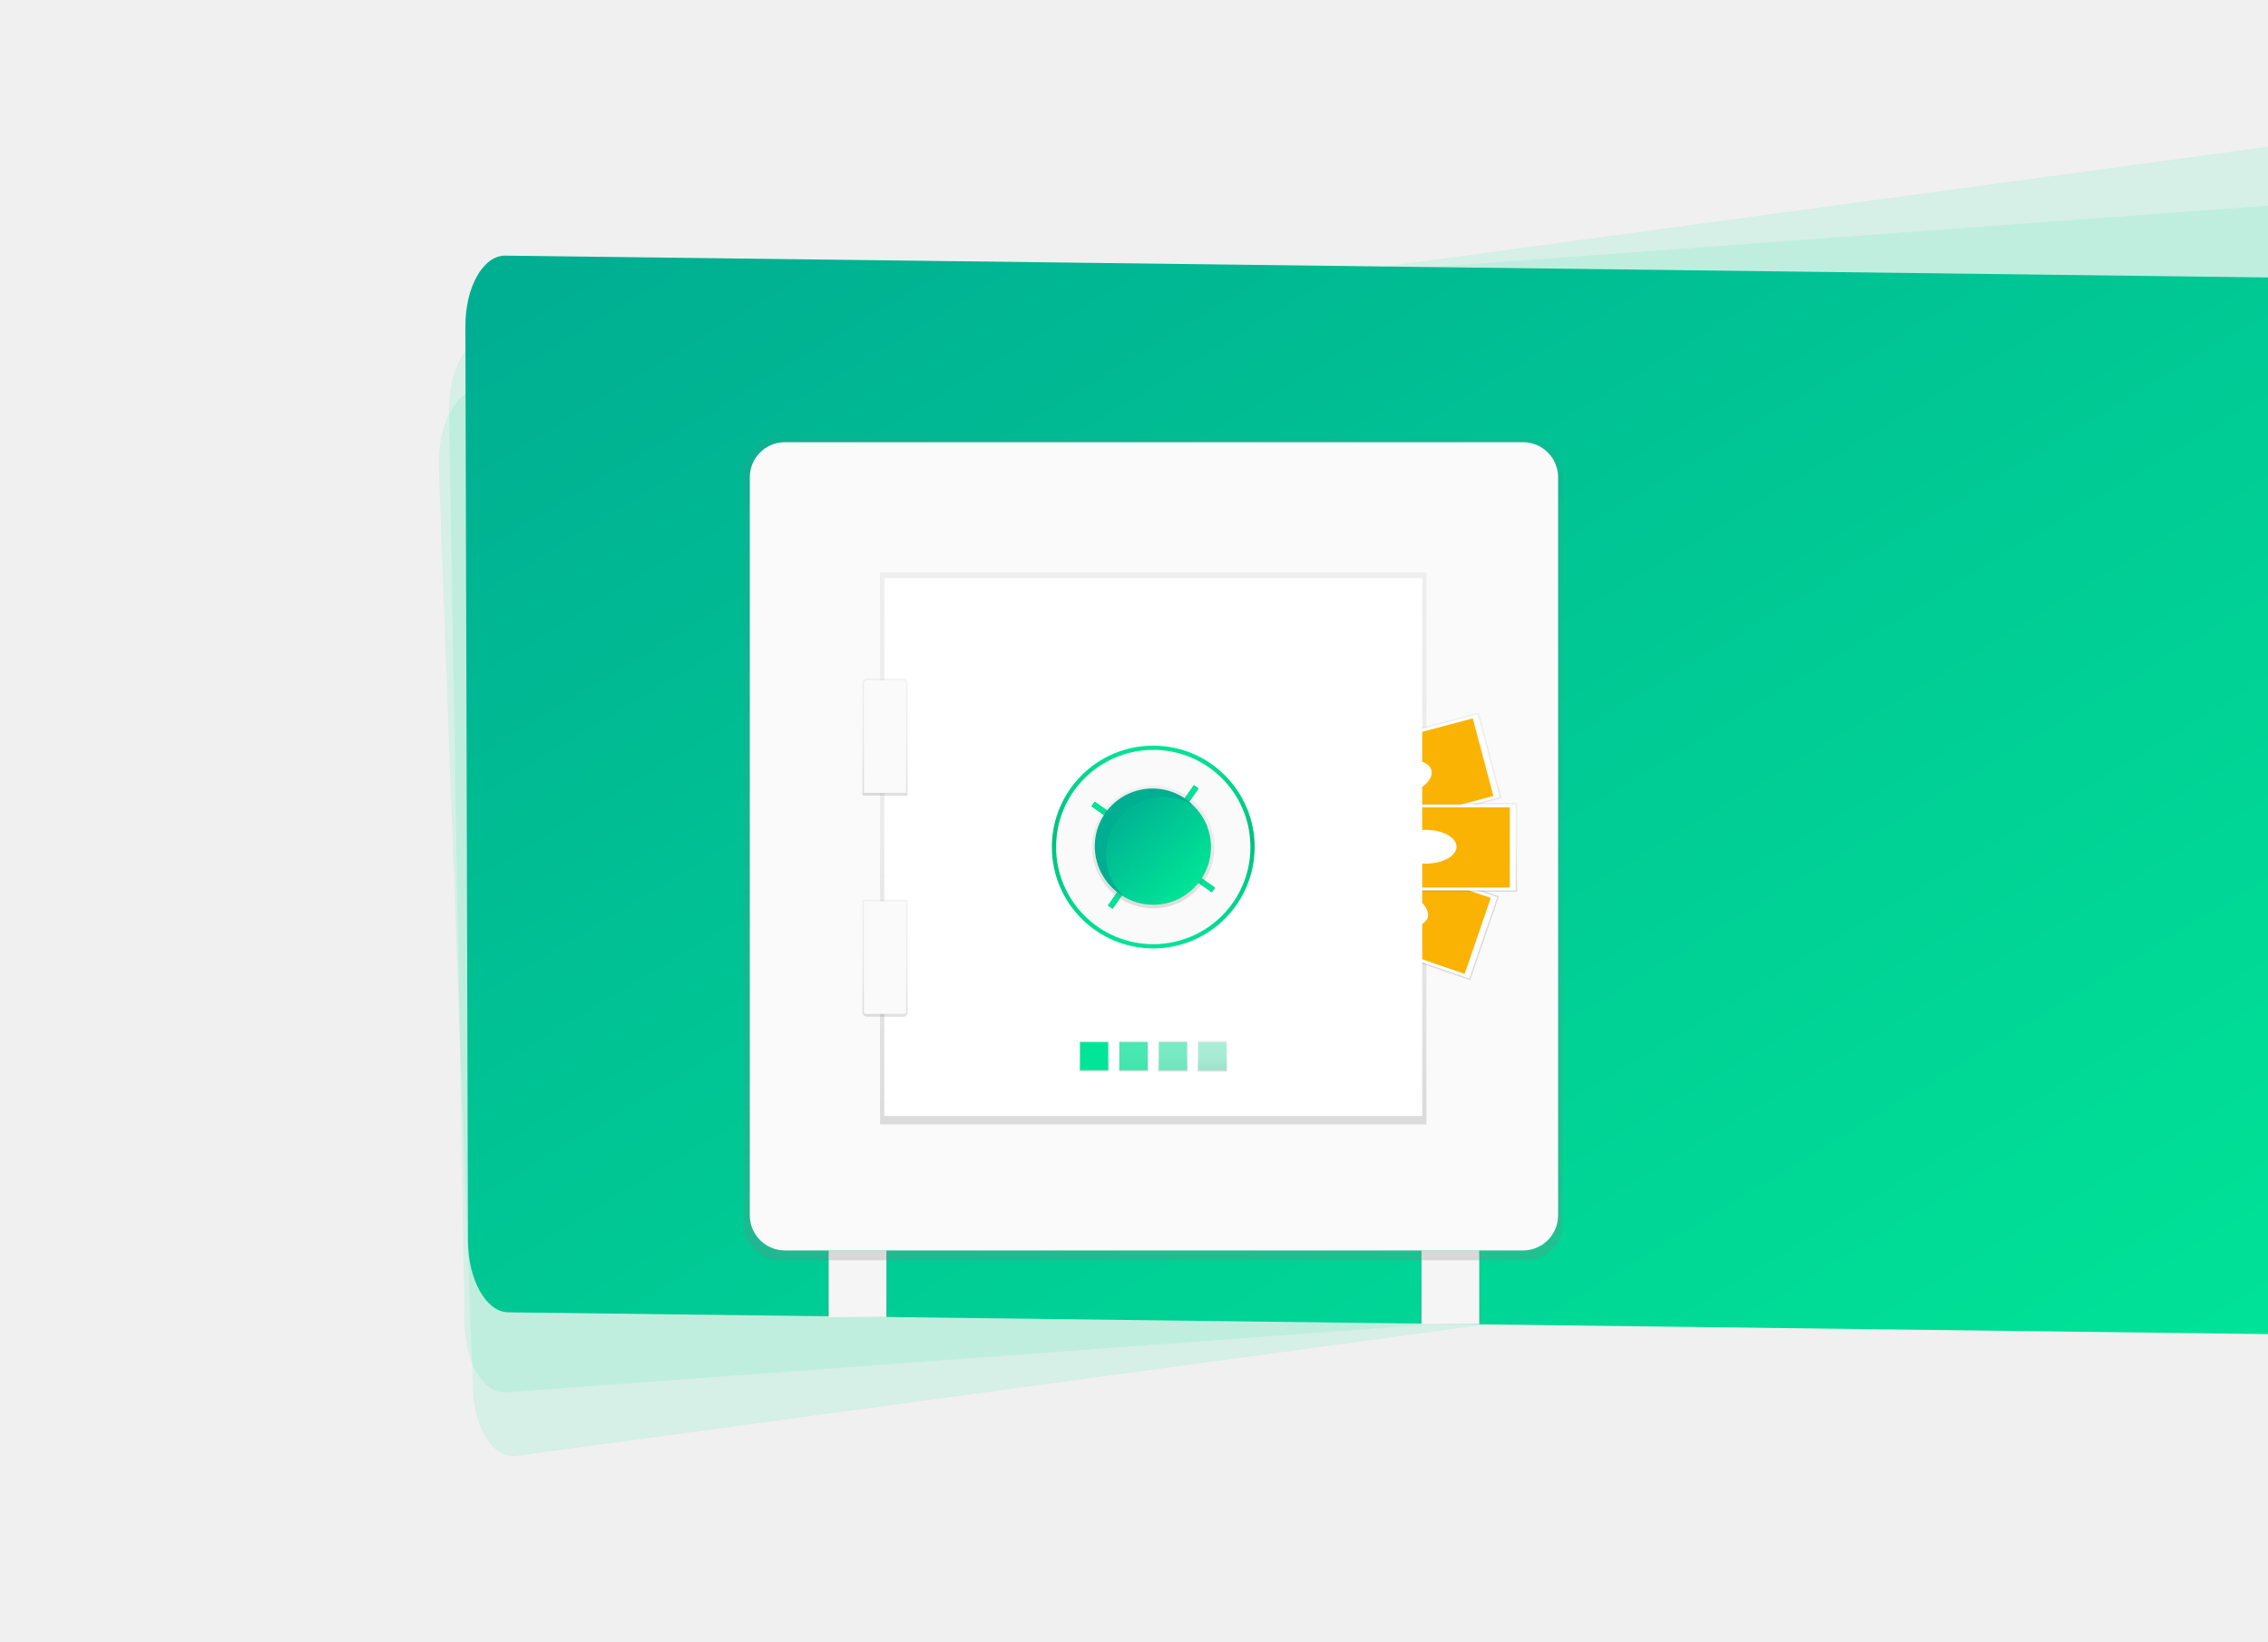
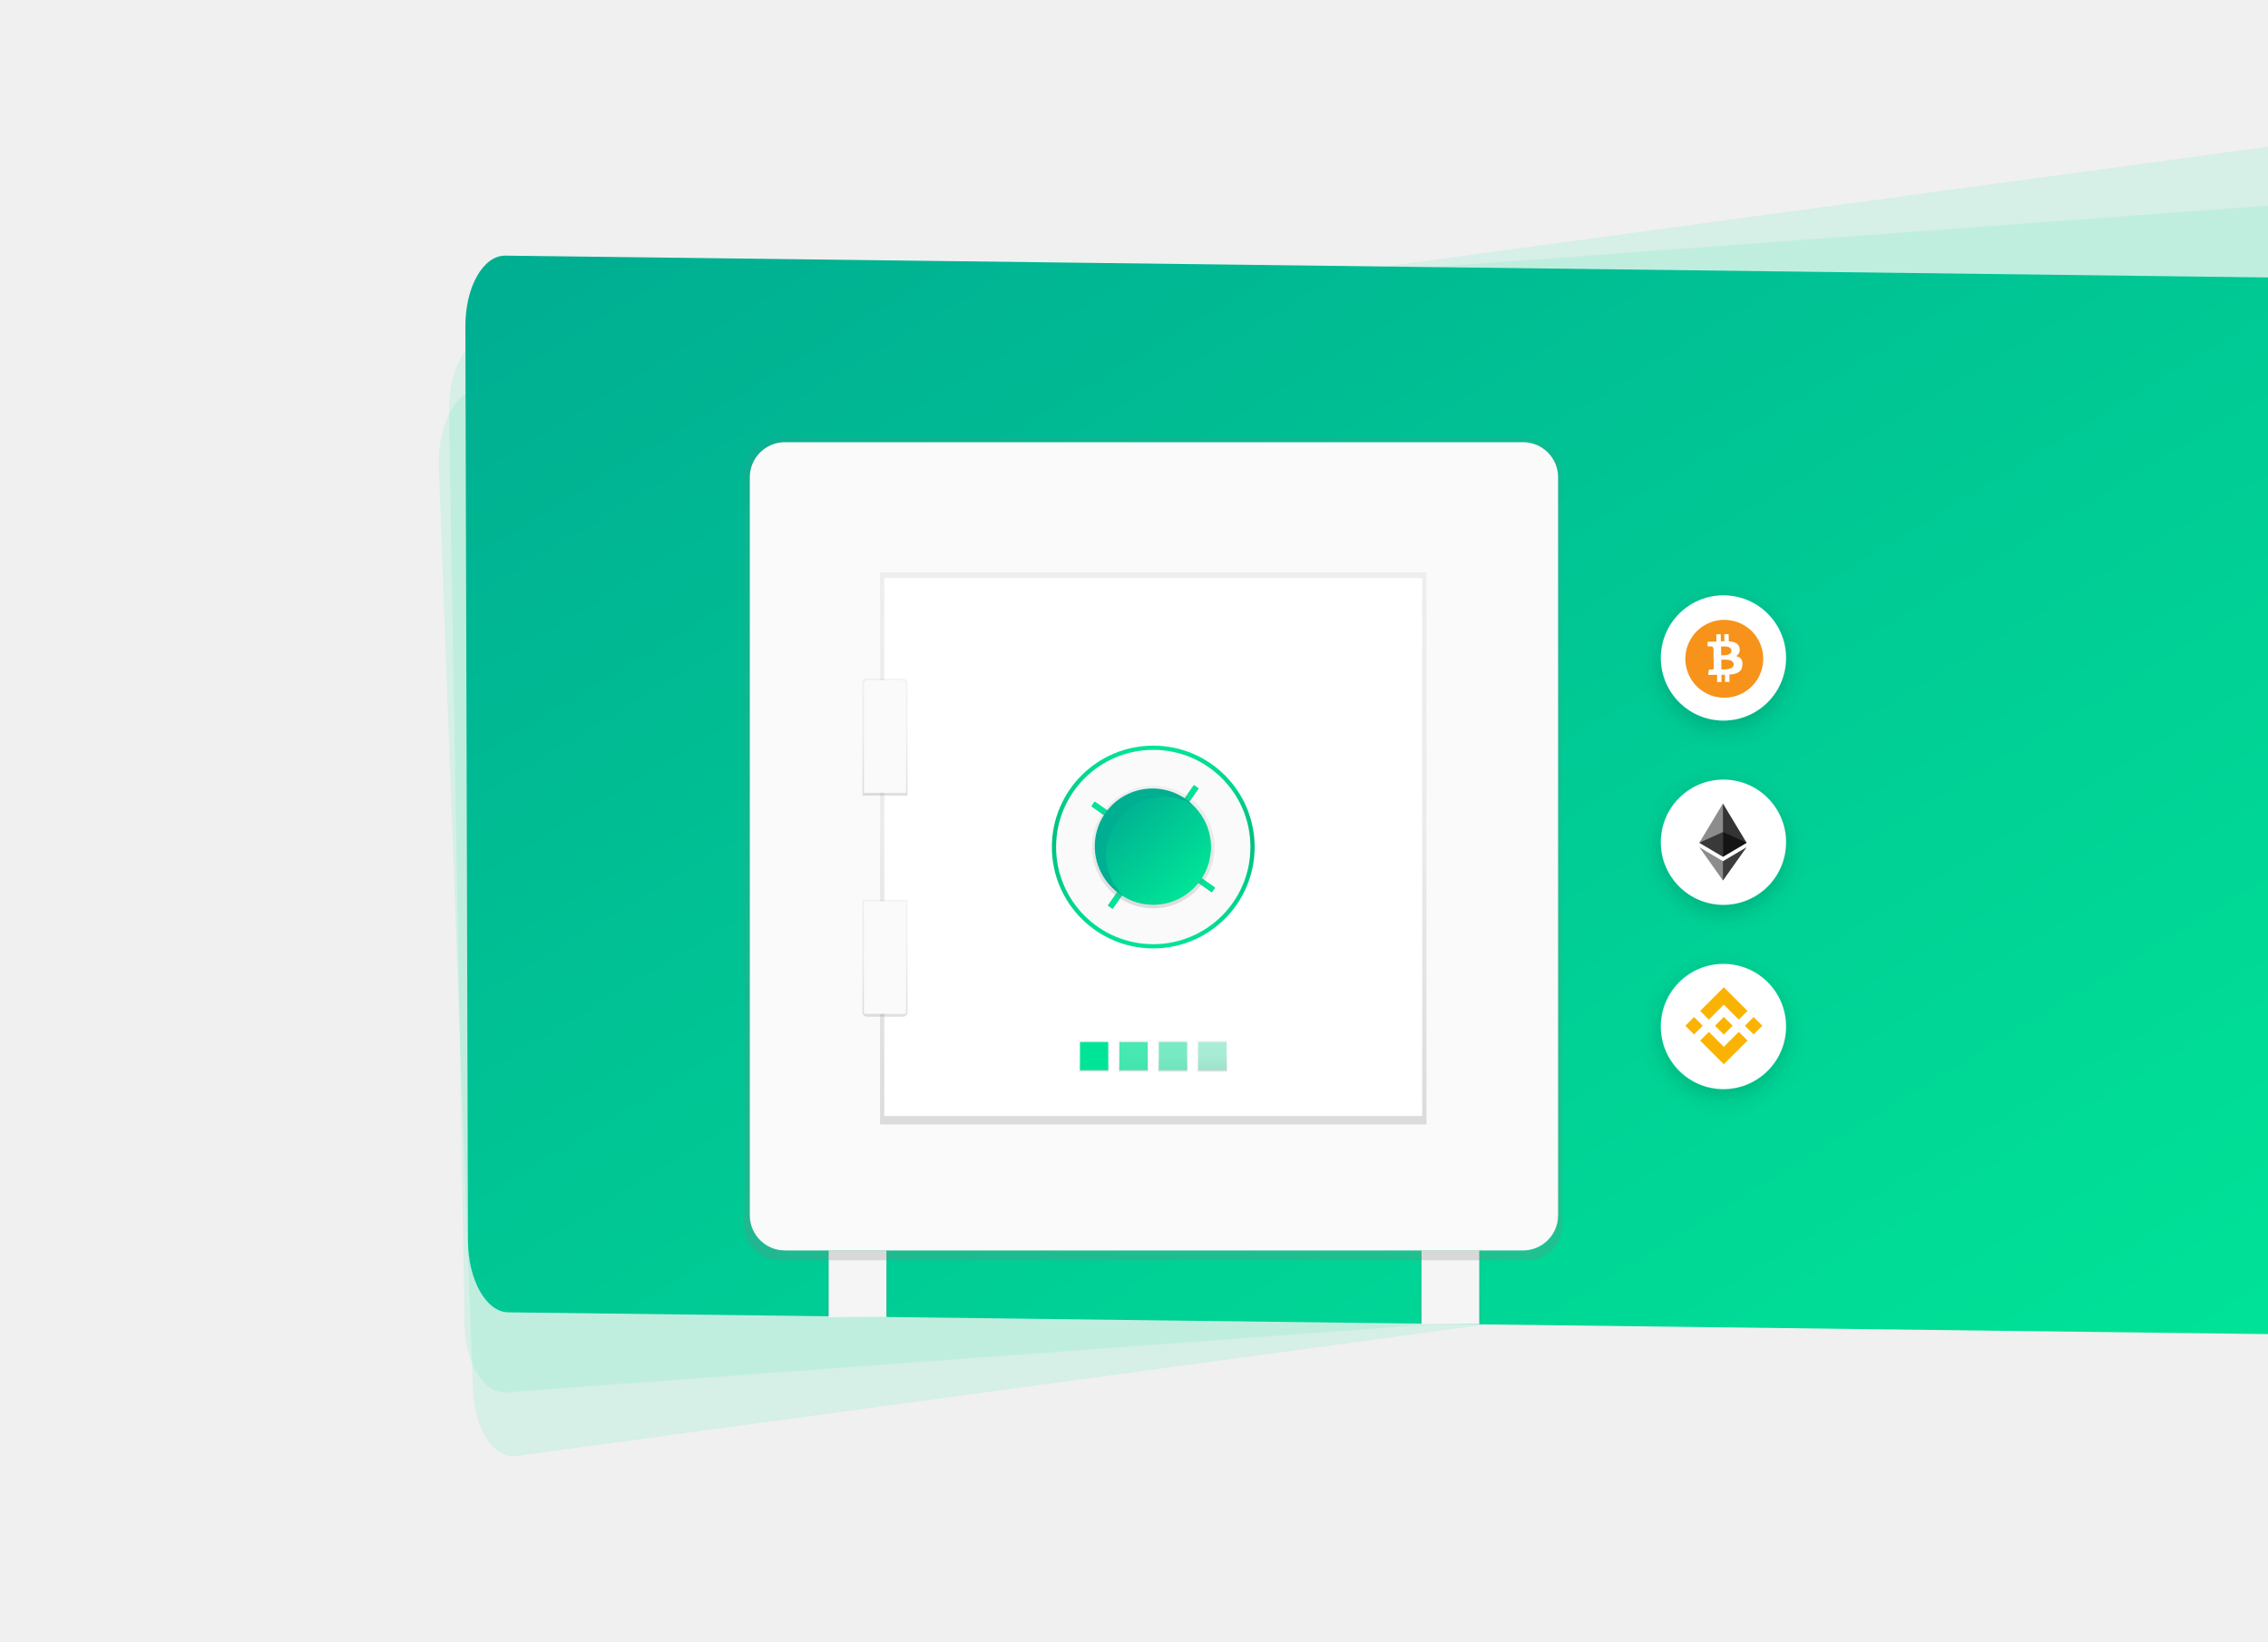
- <svg xmlns="http://www.w3.org/2000/svg" xmlns:xlink="http://www.w3.org/1999/xlink" id="g1" width="960" height="695" viewBox="0 0 960 695">
+ <svg xmlns="http://www.w3.org/2000/svg" xmlns:xlink="http://www.w3.org/1999/xlink" id="Component_17_1" data-name="Component 17 – 1" width="960" height="695" viewBox="0 0 960 695">
  <defs>
    <clipPath id="clip-path">
-       <rect id="Rectangle_81" data-name="Rectangle 81" width="960" height="695" transform="translate(960 3247)" fill="#fff" />
+       <rect id="Rectangle_81" data-name="Rectangle 81" width="960" height="695" transform="translate(4032 3247)" fill="#fff" />
    </clipPath>
    <linearGradient id="linear-gradient" x1="0.985" y1="0.943" x2="0" y2="0.028" gradientUnits="objectBoundingBox">
      <stop offset="0" stop-color="#00af92" />
      <stop offset="1" stop-color="#00e497" />
    </linearGradient>
    <linearGradient id="linear-gradient-2" x1="0.5" y1="1" x2="0.5" gradientUnits="objectBoundingBox">
      <stop offset="0" stop-color="gray" stop-opacity="0.251" />
      <stop offset="0.54" stop-color="gray" stop-opacity="0.122" />
      <stop offset="1" stop-color="gray" stop-opacity="0.102" />
    </linearGradient>
-     <linearGradient id="linear-gradient-6" x1="0.503" y1="1.334" x2="0.503" y2="0.334" xlink:href="#linear-gradient-2" />
-     <linearGradient id="linear-gradient-7" x1="0.193" y1="0.692" x2="0.193" y2="0.203" xlink:href="#linear-gradient-2" />
-     <linearGradient id="linear-gradient-9" x1="0.5" y1="1" x2="0.5" gradientUnits="objectBoundingBox">
+     <filter id="Ellipse_74" x="689.5" y="397.5" width="80" height="80" filterUnits="userSpaceOnUse">
+       <feOffset dy="3" input="SourceAlpha" />
+       <feGaussianBlur stdDeviation="4.5" result="blur" />
+       <feFlood flood-opacity="0.161" />
+       <feComposite operator="in" in2="blur" />
+       <feComposite in="SourceGraphic" />
+     </filter>
+     <filter id="Ellipse_75" x="689.5" y="241.5" width="80" height="80" filterUnits="userSpaceOnUse">
+       <feOffset dy="3" input="SourceAlpha" />
+       <feGaussianBlur stdDeviation="4.5" result="blur-2" />
+       <feFlood flood-opacity="0.161" />
+       <feComposite operator="in" in2="blur-2" />
+       <feComposite in="SourceGraphic" />
+     </filter>
+     <filter id="Ellipse_76" x="689.5" y="319.5" width="80" height="80" filterUnits="userSpaceOnUse">
+       <feOffset dy="3" input="SourceAlpha" />
+       <feGaussianBlur stdDeviation="4.5" result="blur-3" />
+       <feFlood flood-opacity="0.161" />
+       <feComposite operator="in" in2="blur-3" />
+       <feComposite in="SourceGraphic" />
+     </filter>
+     <linearGradient id="linear-gradient-6" x1="0.5" y1="1" x2="0.5" gradientUnits="objectBoundingBox">
      <stop offset="0" stop-color="#00e497" />
      <stop offset="0.54" stop-color="#00bf7f" />
      <stop offset="1" stop-color="#00e497" />
    </linearGradient>
-     <linearGradient id="linear-gradient-10" x1="0.5" x2="0.5" y2="0" xlink:href="#linear-gradient-2" />
-     <linearGradient id="linear-gradient-12" x1="0.5" x2="0.5" y2="0" xlink:href="#linear-gradient-2" />
-     <linearGradient id="linear-gradient-14" x1="0.5" x2="0.5" y2="0" xlink:href="#linear-gradient-2" />
-     <linearGradient id="linear-gradient-15" x1="0.159" y1="0.156" x2="0.824" y2="0.869" xlink:href="#linear-gradient" />
-     <linearGradient id="linear-gradient-16" x1="0.5" x2="0.5" y2="0" xlink:href="#linear-gradient-2" />
+     <linearGradient id="linear-gradient-7" x1="0.5" x2="0.5" y2="0" xlink:href="#linear-gradient-2" />
+     <linearGradient id="linear-gradient-9" x1="0.5" x2="0.5" y2="0" xlink:href="#linear-gradient-2" />
+     <linearGradient id="linear-gradient-11" x1="0.5" x2="0.5" y2="0" xlink:href="#linear-gradient-2" />
+     <linearGradient id="linear-gradient-12" x1="0.159" y1="0.156" x2="0.824" y2="0.869" xlink:href="#linear-gradient" />
+     <linearGradient id="linear-gradient-13" x1="0.5" x2="0.5" y2="0" xlink:href="#linear-gradient-2" />
  </defs>
-   <g id="g1-2" data-name="g1" transform="translate(-960 -3247)" clip-path="url(#clip-path)">
-     <g id="Group_125" data-name="Group 125" transform="translate(0 38)">
+   <g id="Mask_Group_1" data-name="Mask Group 1" transform="translate(-4032 -3247)" clip-path="url(#clip-path)">
+     <g id="Group_125" data-name="Group 125" transform="translate(3072 38)">
      <path id="Path_48" data-name="Path 48" d="M17.127-.867l795.35-30.585c9.5-.365,16.968,12.818,16.671,29.445l-6.9,386.687c-.3,16.628-8.242,30.4-17.745,30.769L9.155,446.034c-9.5.365-16.968-12.818-16.671-29.445L-.618,29.9C-.322,13.274,7.623-.5,17.127-.867Z" transform="translate(1149.633 3352.885) rotate(-2)" fill="#00e497" opacity="0.11" />
      <path id="Path_49" data-name="Path 49" d="M17.09-1.693,713.415-46.83,817.28-53.563c9.562-.62,16.864,12.487,16.31,29.276L820.7,366.139c-.554,16.788-8.755,30.9-18.317,31.52L2.2,449.529c-9.562.62-16.864-12.487-16.31-29.276L-1.226,29.827C-.672,13.039,7.529-1.073,17.09-1.693Z" transform="matrix(0.998, -0.07, 0.07, 0.998, 1144.883, 3376.794)" fill="#00e497" opacity="0.11" />
      <path id="Path_50" data-name="Path 50" d="M18.176,447.289l785.8,9.725c9.39.116,16.964-13.281,16.917-29.923L819.8,40.069c-.047-16.642-7.7-30.227-17.087-30.343L16.917,0C7.527-.115-.047,13.281,0,29.923L1.089,416.946C1.136,433.588,8.786,447.173,18.176,447.289Z" transform="translate(1977.879 3774.22) rotate(180)" fill="url(#linear-gradient)" />
      <g id="undraw_vault_9cmw" transform="translate(1275 3394.387)">
        <rect id="Rectangle_27" data-name="Rectangle 27" width="25.629" height="30.311" transform="translate(286.097 343.916)" fill="url(#linear-gradient-2)" />
        <rect id="Rectangle_28" data-name="Rectangle 28" width="24.44" height="31.208" transform="translate(311.134 375.119) rotate(180)" fill="#f5f5f5" />
        <rect id="Rectangle_29" data-name="Rectangle 29" width="25.629" height="27.311" transform="translate(35.166 343.916)" fill="url(#linear-gradient-2)" />
        <rect id="Rectangle_30" data-name="Rectangle 30" width="24.44" height="28.208" transform="translate(35.763 343.916)" fill="#f5f5f5" />
        <rect id="Rectangle_31" data-name="Rectangle 31" width="346.3" height="348.087" rx="14.86" fill="url(#linear-gradient-2)" />
        <rect id="Rectangle_32" data-name="Rectangle 32" width="342.124" height="342.124" rx="14.86" transform="translate(2.384 1.787)" fill="#fafafa" />
        <rect id="Rectangle_33" data-name="Rectangle 33" width="231.265" height="233.649" transform="translate(57.518 56.92)" fill="url(#linear-gradient-2)" />
-         <g id="Group_155" data-name="Group 155">
-           <rect id="Rectangle_34" data-name="Rectangle 34" width="76.887" height="37.55" transform="translate(236.604 135.898) rotate(-14.86)" fill="url(#linear-gradient-6)" />
-           <rect id="Rectangle_35" data-name="Rectangle 35" width="75.698" height="36.361" transform="translate(237.329 136.324) rotate(-14.86)" fill="#fff" />
-           <rect id="Rectangle_36" data-name="Rectangle 36" width="70.735" height="33.977" transform="translate(240.037 136.836) rotate(-14.86)" fill="#fbb303" />
-           <ellipse id="Ellipse_29" data-name="Ellipse 29" cx="13.111" cy="7.153" rx="13.111" ry="7.153" transform="translate(263.701 140.428) rotate(-14.86)" fill="#fff" />
-           <rect id="Rectangle_37" data-name="Rectangle 37" width="37.55" height="76.887" transform="translate(234.58 204.553) rotate(-71.04)" fill="url(#linear-gradient-7)" />
-           <rect id="Rectangle_38" data-name="Rectangle 38" width="75.698" height="36.361" transform="translate(247.148 169.796) rotate(18.96)" fill="#fff" />
-           <rect id="Rectangle_39" data-name="Rectangle 39" width="70.735" height="33.977" transform="translate(249.112 171.734) rotate(18.96)" fill="#fbb303" />
-           <ellipse id="Ellipse_30" data-name="Ellipse 30" cx="7.153" cy="13.111" rx="7.153" ry="13.111" transform="translate(262.134 201.412) rotate(-71.04)" fill="#fff" />
-           <rect id="Rectangle_40" data-name="Rectangle 40" width="76.887" height="37.55" transform="translate(250.257 154.546)" fill="url(#linear-gradient-2)" />
-           <rect id="Rectangle_41" data-name="Rectangle 41" width="75.698" height="36.361" transform="translate(250.854 155.143)" fill="#fff" />
-           <rect id="Rectangle_42" data-name="Rectangle 42" width="70.735" height="33.977" transform="translate(253.336 156.333)" fill="#fbb303" />
-           <ellipse id="Ellipse_31" data-name="Ellipse 31" cx="13.111" cy="7.153" rx="13.111" ry="7.153" transform="translate(275.294 165.87)" fill="#fff" />
+         <g id="Group_167" data-name="Group 167" transform="translate(-4347 -3423.387)">
+           <g id="Group_166" data-name="Group 166" transform="translate(4735 3645.522)">
+             <g transform="matrix(1, 0, 0, 1, -703, -407.52)" filter="url(#Ellipse_74)">
+               <circle id="Ellipse_74-2" data-name="Ellipse 74" cx="26.5" cy="26.5" r="26.5" transform="translate(703 408)" fill="#fff" />
+             </g>
+             <g id="Layer_2" data-name="Layer 2" transform="translate(10.368 10.368)">
+               <g id="Layer_1" data-name="Layer 1">
+                 <path id="Path_172" data-name="Path 172" d="M9.964,13.693l6.328-6.328L22.624,13.7l3.682-3.682L16.293,0,6.282,10.01l3.682,3.682M0,16.293,3.682,12.61l3.682,3.682L3.682,19.974Zm9.964,2.6,6.328,6.328,6.331-6.331,3.684,3.68,0,0L16.293,32.586,6.282,22.575l-.005-.005,3.688-3.677m15.256-2.6L28.9,12.612l3.682,3.682L28.9,19.976Z" fill="#fbb303" />
+                 <path id="Path_173" data-name="Path 173" d="M970.663,966.926h0l-3.736-3.736-2.762,2.761h0l-.317.317-.654.654-.005.005.005.005,3.733,3.734,3.736-3.736,0,0,0,0" transform="translate(-950.635 -950.636)" fill="#fbb303" />
+               </g>
+             </g>
+           </g>
+           <g id="Group_164" data-name="Group 164" transform="translate(4735 3490)">
+             <g transform="matrix(1, 0, 0, 1, -703, -252)" filter="url(#Ellipse_75)">
+               <circle id="Ellipse_75-2" data-name="Ellipse 75" cx="26.5" cy="26.5" r="26.5" transform="translate(703 252)" fill="#fff" />
+             </g>
+             <g id="Layer_x0020_1" transform="translate(10.368 10.368)">
+               <g id="_1421344023328" transform="translate(0)">
+                 <path id="Path_162" data-name="Path 162" d="M32.491,20.485A16.489,16.489,0,1,1,20.48.494,16.49,16.49,0,0,1,32.491,20.485h0Z" transform="translate(0 -0.001)" fill="#f7931a" />
+                 <path id="Path_163" data-name="Path 163" d="M15.74,8.4c.328-2.2-1.343-3.375-3.628-4.162l.741-2.973L11.043.811l-.722,2.9c-.476-.119-.964-.231-1.45-.341L9.6.451,7.79,0,7.048,2.972c-.394-.09-.781-.178-1.156-.272l0-.009L3.4,2.068,2.917,4s1.343.308,1.315.327a.963.963,0,0,1,.843,1.053L4.23,8.768a1.471,1.471,0,0,1,.188.06l-.191-.047L3.044,13.527a.659.659,0,0,1-.829.43C2.232,13.983.9,13.628.9,13.628L0,15.7l2.355.587c.438.11.868.225,1.29.333L2.9,19.628l1.808.451L5.447,17.1c.494.134.973.258,1.442.374L6.15,20.439l1.81.451.749-3c3.086.584,5.407.349,6.384-2.443.787-2.248-.039-3.544-1.663-4.389A2.886,2.886,0,0,0,15.741,8.4h0ZM11.6,14.2c-.559,2.248-4.344,1.033-5.571.728l.994-3.984c1.227.306,5.161.912,4.577,3.256Zm.56-5.831c-.51,2.044-3.66,1.006-4.682.751l.9-3.614c1.022.255,4.312.73,3.781,2.863Z" transform="matrix(0.966, -0.259, 0.259, 0.966, 5.591, 8.145)" fill="#fff" />
+               </g>
+             </g>
+           </g>
+           <g id="Group_165" data-name="Group 165" transform="translate(4735 3567.761)">
+             <g transform="matrix(1, 0, 0, 1, -703, -329.76)" filter="url(#Ellipse_76)">
+               <circle id="Ellipse_76-2" data-name="Ellipse 76" cx="26.5" cy="26.5" r="26.5" transform="translate(703 330)" fill="#fff" />
+             </g>
+             <g id="Layer_x0020_1-2" data-name="Layer_x0020_1" transform="translate(16.293 10.368)">
+               <g id="_1421394342400">
+                 <g id="Group_163" data-name="Group 163">
+                   <path id="Path_164" data-name="Path 164" d="M383.719,0,383.5.743V22.289l.219.218,10-5.912Z" transform="translate(-373.717)" fill="#343434" />
+                   <path id="Path_165" data-name="Path 165" d="M10,0,0,16.6l10,5.912V0Z" fill="#8c8c8c" />
+                   <path id="Path_166" data-name="Path 166" d="M387.363,730.8l-.123.15v7.675l.123.36,10.007-14.094Z" transform="translate(-377.362 -706.398)" fill="#3c3c3b" />
+                   <path id="Path_167" data-name="Path 167" d="M10,738.984V730.8L0,724.89Z" transform="translate(0 -706.398)" fill="#8c8c8c" />
+                   <path id="Path_168" data-name="Path 168" d="M392.07,482.788l10-5.912-10-4.546Z" transform="translate(-382.068 -460.281)" fill="#141414" />
+                   <path id="Path_169" data-name="Path 169" d="M0,476.876l10,5.912V472.33Z" transform="translate(0 -460.281)" fill="#393939" />
+                 </g>
+               </g>
+             </g>
+           </g>
        </g>
        <rect id="Rectangle_43" data-name="Rectangle 43" width="227.686" height="227.686" transform="translate(59.304 59.304)" fill="#fff" />
-         <circle id="Ellipse_32" data-name="Ellipse 32" cx="42.916" cy="42.916" r="42.916" transform="translate(130.234 130.234)" fill="url(#linear-gradient-9)" />
+         <circle id="Ellipse_32" data-name="Ellipse 32" cx="42.916" cy="42.916" r="42.916" transform="translate(130.234 130.234)" fill="url(#linear-gradient-6)" />
        <circle id="Ellipse_33" data-name="Ellipse 33" cx="41.129" cy="41.129" r="41.129" transform="translate(132.021 132.021)" fill="#fafafa" />
-         <rect id="Rectangle_44" data-name="Rectangle 44" width="12.518" height="13.111" transform="translate(141.859 255.102)" fill="url(#linear-gradient-10)" />
-         <rect id="Rectangle_45" data-name="Rectangle 45" width="12.518" height="13.111" transform="translate(158.549 255.102)" fill="url(#linear-gradient-10)" />
-         <rect id="Rectangle_46" data-name="Rectangle 46" width="12.518" height="13.111" transform="translate(175.233 255.102)" fill="url(#linear-gradient-12)" />
-         <rect id="Rectangle_47" data-name="Rectangle 47" width="12.518" height="13.111" transform="translate(191.923 255.102)" fill="url(#linear-gradient-12)" />
+         <rect id="Rectangle_44" data-name="Rectangle 44" width="12.518" height="13.111" transform="translate(141.859 255.102)" fill="url(#linear-gradient-7)" />
+         <rect id="Rectangle_45" data-name="Rectangle 45" width="12.518" height="13.111" transform="translate(158.549 255.102)" fill="url(#linear-gradient-7)" />
+         <rect id="Rectangle_46" data-name="Rectangle 46" width="12.518" height="13.111" transform="translate(175.233 255.102)" fill="url(#linear-gradient-9)" />
+         <rect id="Rectangle_47" data-name="Rectangle 47" width="12.518" height="13.111" transform="translate(191.923 255.102)" fill="url(#linear-gradient-9)" />
        <rect id="Rectangle_48" data-name="Rectangle 48" width="11.921" height="11.921" transform="translate(142.155 255.699)" fill="#00e497" />
        <rect id="Rectangle_49" data-name="Rectangle 49" width="11.921" height="11.921" transform="translate(158.845 255.699)" fill="#00e497" opacity="0.7" />
        <rect id="Rectangle_50" data-name="Rectangle 50" width="11.921" height="11.921" transform="translate(175.534 255.699)" fill="#00e497" opacity="0.5" />
        <rect id="Rectangle_51" data-name="Rectangle 51" width="11.921" height="11.921" transform="translate(192.224 255.699)" fill="#00e497" opacity="0.3" />
        <rect id="Rectangle_52" data-name="Rectangle 52" width="2.384" height="8.342" transform="matrix(0.819, 0.574, -0.574, 0.819, 190.365, 147.004)" fill="#00af92" />
        <rect id="Rectangle_53" data-name="Rectangle 53" width="2.384" height="8.342" transform="matrix(-0.574, 0.819, -0.819, -0.574, 199.296, 190.362)" fill="#00af92" />
        <rect id="Rectangle_54" data-name="Rectangle 54" width="2.384" height="8.342" transform="matrix(-0.819, -0.574, 0.574, -0.819, 155.933, 199.293)" fill="#00af92" />
        <rect id="Rectangle_55" data-name="Rectangle 55" width="2.384" height="8.342" transform="matrix(0.574, -0.819, 0.819, 0.574, 147.007, 155.935)" fill="#00af92" />
        <rect id="Rectangle_56" data-name="Rectangle 56" width="2.384" height="8.342" transform="matrix(0.819, 0.574, -0.574, 0.819, 190.343, 146.934)" fill="#00e497" />
        <rect id="Rectangle_57" data-name="Rectangle 57" width="2.384" height="8.342" transform="matrix(-0.574, 0.819, -0.819, -0.574, 199.276, 190.293)" fill="#00e497" />
        <path id="Path_97" data-name="Path 97" d="M0,0H2.384V8.342H0Z" transform="matrix(-0.819, -0.574, 0.574, -0.819, 155.917, 199.222)" fill="#00e497" />
        <rect id="Rectangle_59" data-name="Rectangle 59" width="2.384" height="8.342" transform="matrix(0.574, -0.819, 0.819, 0.574, 146.987, 155.865)" fill="#00e497" />
-         <circle id="Ellipse_34" data-name="Ellipse 34" cx="25.925" cy="25.925" r="25.925" transform="translate(147.225 147.225)" fill="url(#linear-gradient-14)" />
-         <path id="Path_98" data-name="Path 98" d="M24.44,0A24.44,24.44,0,1,1,0,24.44,24.44,24.44,0,0,1,24.44,0Z" transform="translate(148.71 148.71)" fill="url(#linear-gradient-15)" />
+         <circle id="Ellipse_34" data-name="Ellipse 34" cx="25.925" cy="25.925" r="25.925" transform="translate(147.225 147.225)" fill="url(#linear-gradient-11)" />
+         <path id="Path_98" data-name="Path 98" d="M24.44,0A24.44,24.44,0,1,1,0,24.44,24.44,24.44,0,0,1,24.44,0Z" transform="translate(148.71 148.71)" fill="url(#linear-gradient-12)" />
        <path id="Path_43" data-name="Path 43" d="M556.3,402.676a24.434,24.434,0,0,1,36.59-21.223,24.434,24.434,0,1,0-29.1,38.8A24.358,24.358,0,0,1,556.3,402.676Z" transform="translate(-403.117 -226.248)" fill="#00af92" />
-         <path id="Path_44" data-name="Path 44" d="M377.994,333.111H358.92V285.488a1.853,1.853,0,0,1,1.853-1.848h15.372A1.853,1.853,0,0,1,378,285.493Z" transform="translate(-308.851 -181.716)" fill="url(#linear-gradient-16)" />
+         <path id="Path_44" data-name="Path 44" d="M377.994,333.111H358.92V285.488a1.853,1.853,0,0,1,1.853-1.848h15.372A1.853,1.853,0,0,1,378,285.493Z" transform="translate(-308.851 -181.716)" fill="url(#linear-gradient-13)" />
        <path id="Path_45" data-name="Path 45" d="M376.049,516.4H360.865a1.945,1.945,0,0,1-1.945-1.945V466.93h19.074v47.516a1.945,1.945,0,0,1-1.945,1.955Z" transform="translate(-308.851 -271.428)" fill="url(#linear-gradient-2)" />
        <path id="Path_46" data-name="Path 46" d="M100.863,200.8H115.51a1.618,1.618,0,0,1,1.618,1.618v46.066H99.26V202.434A1.618,1.618,0,0,1,100.863,200.8Z" transform="translate(-48.584 -98.283)" fill="#fafafa" />
        <path id="Path_47" data-name="Path 47" d="M99.23,384.1H117.1v47.138a.541.541,0,0,1-.541.541H99.776a.541.541,0,0,1-.541-.541V384.1Z" transform="translate(-48.569 -188.001)" fill="#fafafa" />
      </g>
    </g>
  </g>
</svg>
